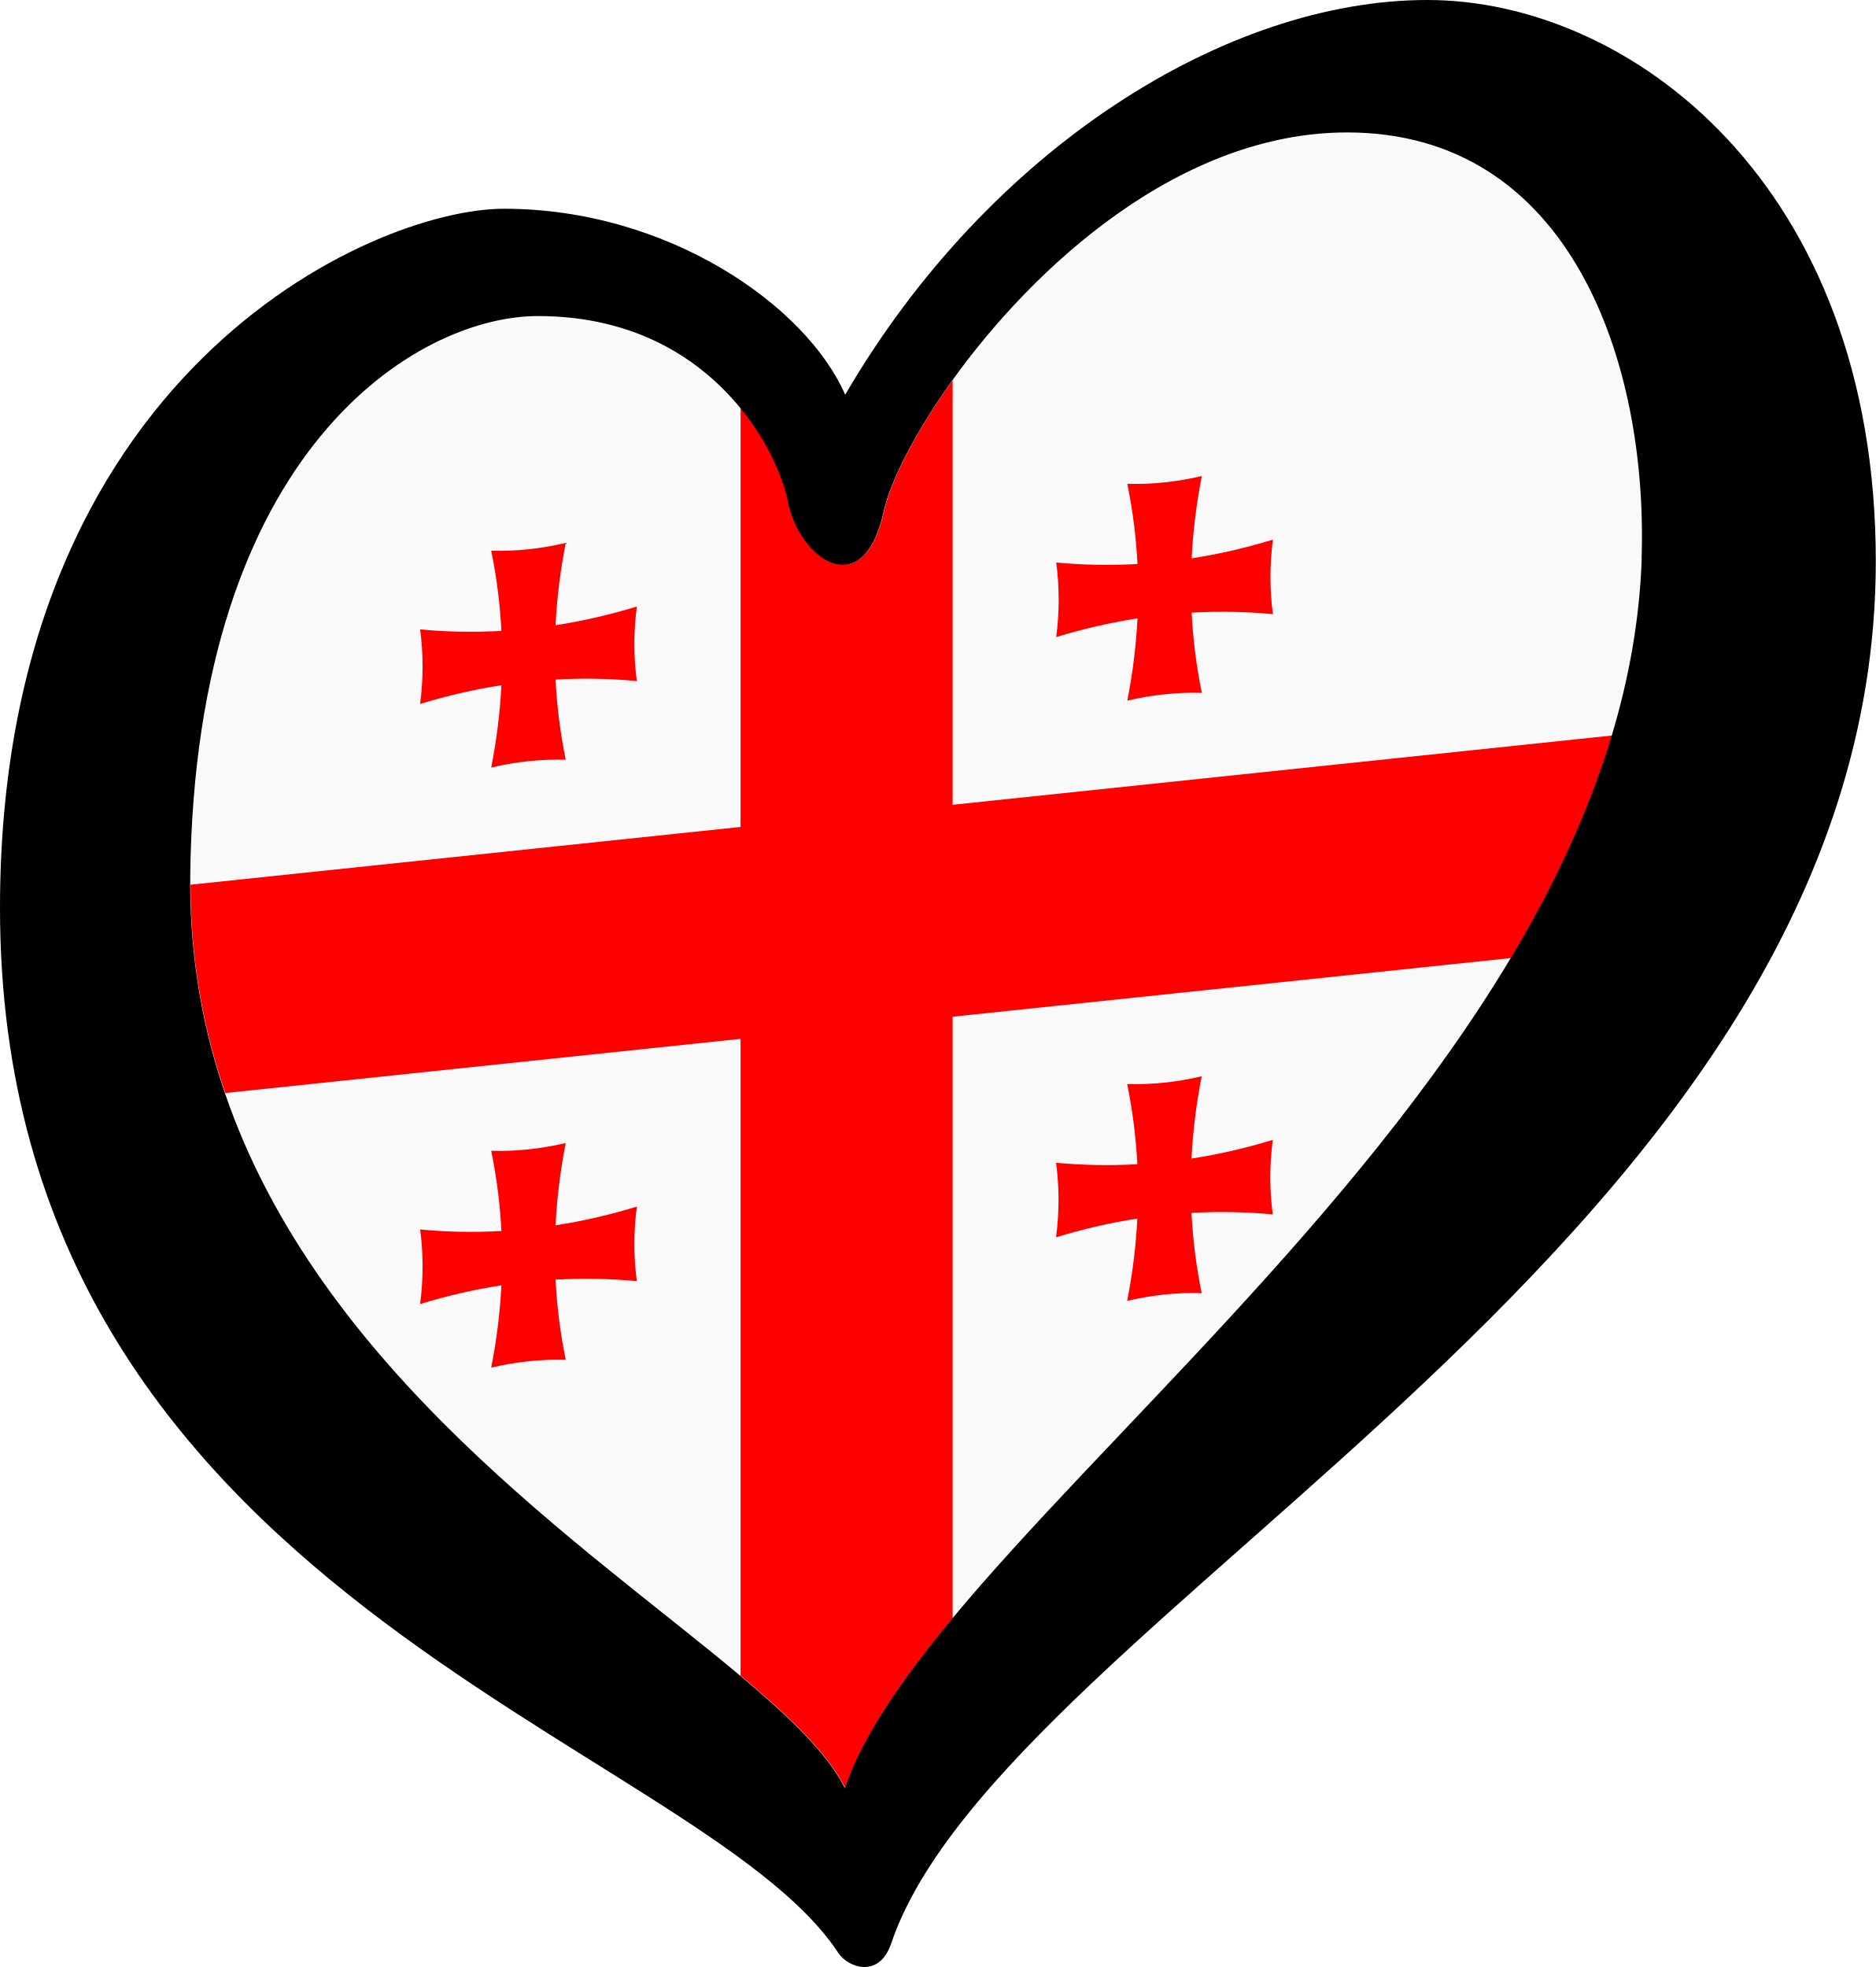
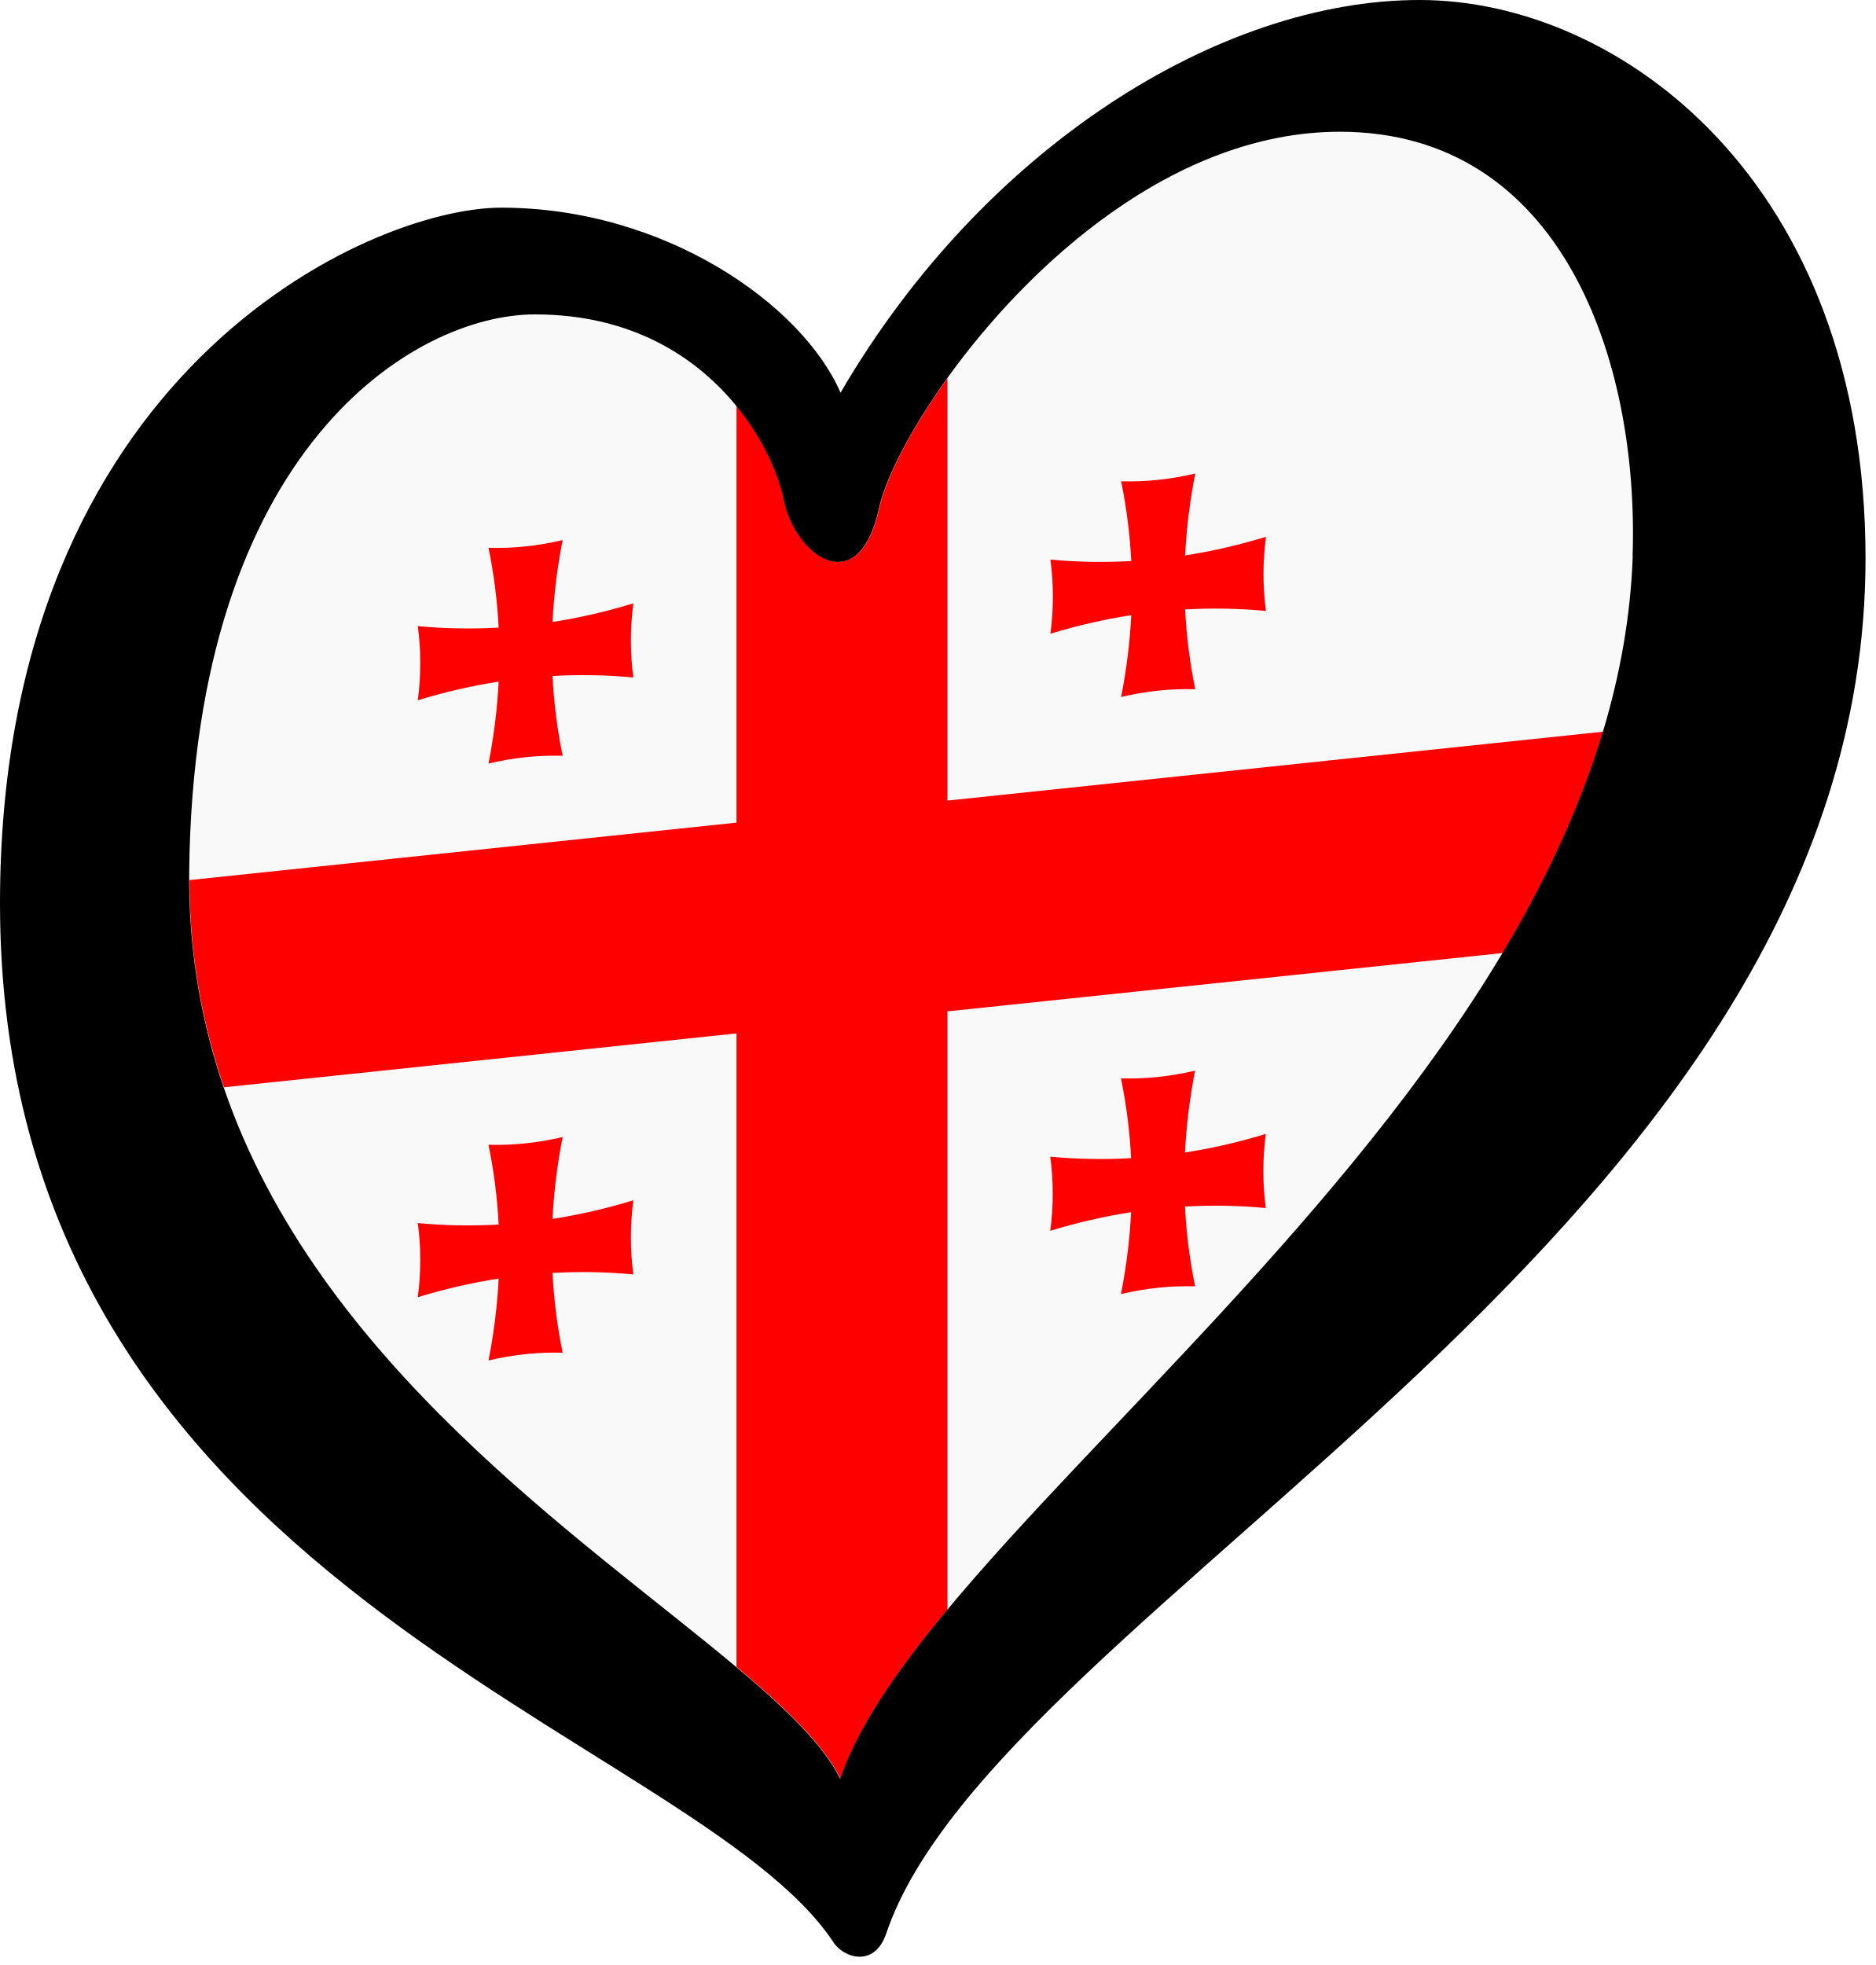
- <svg xmlns="http://www.w3.org/2000/svg" id="LOGO_LAYER" viewBox="0 0 125.33 131.443" version="1.1" width="125.33" height="131.443">
+ <svg xmlns="http://www.w3.org/2000/svg" width="100%" height="100%" viewBox="0 0 126 132" version="1.1" xml:space="preserve">
  <defs id="defs1">
    <style id="style1">.cls-1{fill:#f9f9f9;}.cls-2{fill:red;}</style>
  </defs>
  <g id="LOGO_GROUP" transform="translate(-232.76,-97.88)">
    <g id="SELECT_FLAG_HERE">
      <g id="BLACK_FLAG">
        <path class="cls-1" d="m 296.4,206.03 c 9.92,-11.94 26.96,-26.83 37.31,-44.13 l -37.31,3.92 v 40.2 z m 6.92,-30.46 c 1.8,0.17 3.61,0.21 5.43,0.1 -0.09,-1.81 -0.32,-3.6 -0.68,-5.36 1.65,0.04 3.33,-0.13 4.98,-0.52 -0.36,1.83 -0.59,3.67 -0.68,5.5 1.82,-0.28 3.63,-0.7 5.43,-1.25 -0.22,1.68 -0.22,3.35 0,4.98 -1.8,-0.17 -3.61,-0.21 -5.43,-0.1 0.09,1.81 0.32,3.6 0.68,5.36 -1.65,-0.04 -3.33,0.13 -4.98,0.52 0.36,-1.83 0.59,-3.67 0.68,-5.5 -1.82,0.28 -3.63,0.7 -5.43,1.25 0.22,-1.68 0.22,-3.35 0,-4.98 z" id="path1" />
        <path class="cls-1" d="m 282.23,125.13 c -2.62,-3.2 -6.93,-6.14 -13.52,-6.14 -8.08,0 -22.92,8.92 -23.23,37.43 0,0.2 0,0.39 0,0.58 l 36.75,-3.86 z m -6.92,18.26 c -1.8,-0.17 -3.61,-0.21 -5.43,-0.1 0.09,1.81 0.32,3.6 0.68,5.36 -1.65,-0.04 -3.33,0.13 -4.98,0.52 0.36,-1.83 0.59,-3.67 0.68,-5.5 -1.82,0.28 -3.63,0.7 -5.43,1.25 0.22,-1.68 0.22,-3.35 0,-4.98 1.8,0.17 3.61,0.21 5.43,0.1 -0.09,-1.81 -0.32,-3.6 -0.68,-5.36 1.65,0.04 3.33,-0.13 4.98,-0.52 -0.36,1.83 -0.59,3.67 -0.68,5.5 1.82,-0.28 3.63,-0.7 5.43,-1.25 -0.22,1.68 -0.22,3.35 0,4.98 z" id="path2" />
        <path class="cls-1" d="m 247.8,170.93 c 6.34,18.52 24.14,30.3 34.43,38.93 v -42.55 z m 22.08,12.46 c 0.09,1.81 0.32,3.6 0.68,5.36 -1.65,-0.04 -3.33,0.13 -4.98,0.52 0.36,-1.83 0.59,-3.67 0.68,-5.5 -1.82,0.28 -3.63,0.7 -5.43,1.25 0.22,-1.68 0.22,-3.35 0,-4.98 1.8,0.17 3.61,0.21 5.43,0.1 -0.09,-1.81 -0.32,-3.6 -0.68,-5.36 1.65,0.04 3.33,-0.13 4.98,-0.52 -0.36,1.83 -0.59,3.67 -0.68,5.5 1.82,-0.28 3.63,-0.7 5.43,-1.25 -0.22,1.68 -0.22,3.35 0,4.98 -1.8,-0.17 -3.61,-0.21 -5.43,-0.1 z" id="path3" />
        <path class="cls-1" d="m 322.79,106.72 c -11.17,0 -20.92,8.94 -26.39,16.58 v 28.36 l 44.06,-4.63 c 1.15,-3.84 1.87,-7.77 2,-11.79 0.45,-13.11 -4.73,-28.52 -19.67,-28.52 z m -4.98,32.21 c -1.8,-0.17 -3.61,-0.21 -5.43,-0.1 0.09,1.81 0.32,3.6 0.68,5.36 -1.65,-0.04 -3.33,0.13 -4.98,0.52 0.36,-1.83 0.59,-3.67 0.68,-5.5 -1.82,0.28 -3.63,0.7 -5.43,1.25 0.22,-1.68 0.22,-3.35 0,-4.98 1.8,0.17 3.61,0.21 5.43,0.1 -0.09,-1.81 -0.32,-3.6 -0.68,-5.36 1.65,0.04 3.33,-0.13 4.98,-0.52 -0.36,1.83 -0.59,3.67 -0.68,5.5 1.82,-0.28 3.63,-0.7 5.43,-1.25 -0.22,1.68 -0.22,3.35 0,4.98 z" id="path4" />
        <path class="cls-2" d="m 296.4,123.3 c -2.52,3.52 -4.14,6.76 -4.57,8.73 -1.37,6.25 -5.64,3.2 -6.4,-0.61 -0.32,-1.59 -1.32,-4.01 -3.19,-6.29 v 28.01 L 245.49,157 c 0,5.03 0.86,9.65 2.32,13.92 l 34.43,-3.62 v 42.55 c 3.33,2.79 5.87,5.25 6.99,7.51 1.15,-3.41 3.73,-7.2 7.18,-11.34 v -40.2 l 37.31,-3.92 c 2.86,-4.78 5.2,-9.74 6.75,-14.87 l -44.06,4.63 V 123.3 Z" id="path5" />
        <path class="cls-2" d="m 308.75,179.31 c -0.09,1.83 -0.32,3.67 -0.68,5.5 1.65,-0.39 3.33,-0.57 4.98,-0.52 -0.36,-1.76 -0.59,-3.55 -0.68,-5.36 1.82,-0.1 3.63,-0.07 5.43,0.1 -0.22,-1.63 -0.22,-3.3 0,-4.98 -1.8,0.55 -3.61,0.97 -5.43,1.25 0.09,-1.83 0.32,-3.67 0.68,-5.5 -1.65,0.39 -3.33,0.57 -4.98,0.52 0.36,1.76 0.59,3.55 0.68,5.36 -1.82,0.1 -3.63,0.07 -5.43,-0.1 0.22,1.63 0.22,3.3 0,4.98 1.8,-0.55 3.61,-0.97 5.43,-1.25 z" id="path6" />
        <path class="cls-2" d="m 275.31,178.51 c -1.8,0.55 -3.61,0.97 -5.43,1.25 0.09,-1.83 0.32,-3.67 0.68,-5.5 -1.65,0.39 -3.33,0.57 -4.98,0.52 0.36,1.76 0.59,3.55 0.68,5.36 -1.82,0.1 -3.63,0.07 -5.43,-0.1 0.22,1.63 0.22,3.3 0,4.98 1.8,-0.55 3.61,-0.97 5.43,-1.25 -0.09,1.83 -0.32,3.67 -0.68,5.5 1.65,-0.39 3.33,-0.57 4.98,-0.52 -0.36,-1.76 -0.59,-3.55 -0.68,-5.36 1.82,-0.1 3.63,-0.07 5.43,0.1 -0.22,-1.63 -0.22,-3.3 0,-4.98 z" id="path7" />
        <path class="cls-2" d="m 312.38,135.19 c 0.09,-1.83 0.32,-3.67 0.68,-5.5 -1.65,0.39 -3.33,0.57 -4.98,0.52 0.36,1.76 0.59,3.55 0.68,5.36 -1.82,0.1 -3.63,0.07 -5.43,-0.1 0.22,1.63 0.22,3.3 0,4.98 1.8,-0.55 3.61,-0.96 5.43,-1.25 -0.09,1.83 -0.32,3.67 -0.68,5.5 1.65,-0.39 3.33,-0.57 4.98,-0.52 -0.36,-1.76 -0.59,-3.55 -0.68,-5.36 1.82,-0.1 3.63,-0.07 5.43,0.1 -0.22,-1.63 -0.22,-3.3 0,-4.98 -1.8,0.55 -3.61,0.97 -5.43,1.25 z" id="path8" />
        <path class="cls-2" d="m 269.88,139.66 c 0.09,-1.83 0.32,-3.67 0.68,-5.5 -1.65,0.39 -3.33,0.57 -4.98,0.52 0.36,1.76 0.59,3.55 0.68,5.36 -1.82,0.1 -3.63,0.07 -5.43,-0.1 0.22,1.63 0.22,3.3 0,4.98 1.8,-0.55 3.61,-0.97 5.43,-1.25 -0.09,1.83 -0.32,3.67 -0.68,5.5 1.65,-0.39 3.33,-0.57 4.98,-0.52 -0.36,-1.76 -0.59,-3.55 -0.68,-5.36 1.82,-0.1 3.63,-0.07 5.43,0.1 -0.22,-1.63 -0.22,-3.3 0,-4.98 -1.8,0.55 -3.61,0.97 -5.43,1.25 z" id="path9" />
        <path d="m 328.12,97.88 c -13.42,0 -29.29,9.91 -38.89,26.38 -2.59,-5.95 -11.83,-12.43 -22.8,-12.43 -8.84,0 -33.67,11.05 -33.67,46.73 0,46.05 46.59,55.51 56.01,69.82 0.65,0.99 2.73,1.73 3.53,-0.62 7.51,-22.18 65.79,-47.24 65.79,-92.37 0,-25.31 -16.53,-37.51 -29.95,-37.51 z m 14.33,37.36 c -0.14,4.02 -0.85,7.96 -2,11.79 -1.55,5.13 -3.89,10.1 -6.75,14.87 -10.35,17.3 -27.39,32.19 -37.31,44.13 -3.44,4.14 -6.03,7.93 -7.18,11.34 -1.11,-2.25 -3.66,-4.72 -6.99,-7.51 -10.29,-8.63 -28.1,-20.41 -34.43,-38.93 -1.46,-4.27 -2.31,-8.89 -2.32,-13.92 0,-0.19 0,-0.39 0,-0.58 0.32,-28.51 15.16,-37.43 23.23,-37.43 6.59,0 10.9,2.94 13.52,6.14 1.87,2.28 2.87,4.7 3.19,6.29 0.76,3.81 5.03,6.86 6.4,0.61 0.43,-1.97 2.05,-5.21 4.57,-8.73 5.48,-7.64 15.22,-16.58 26.39,-16.58 14.94,0 20.12,15.41 19.67,28.52 z" id="path10" />
      </g>
    </g>
  </g>
</svg>
